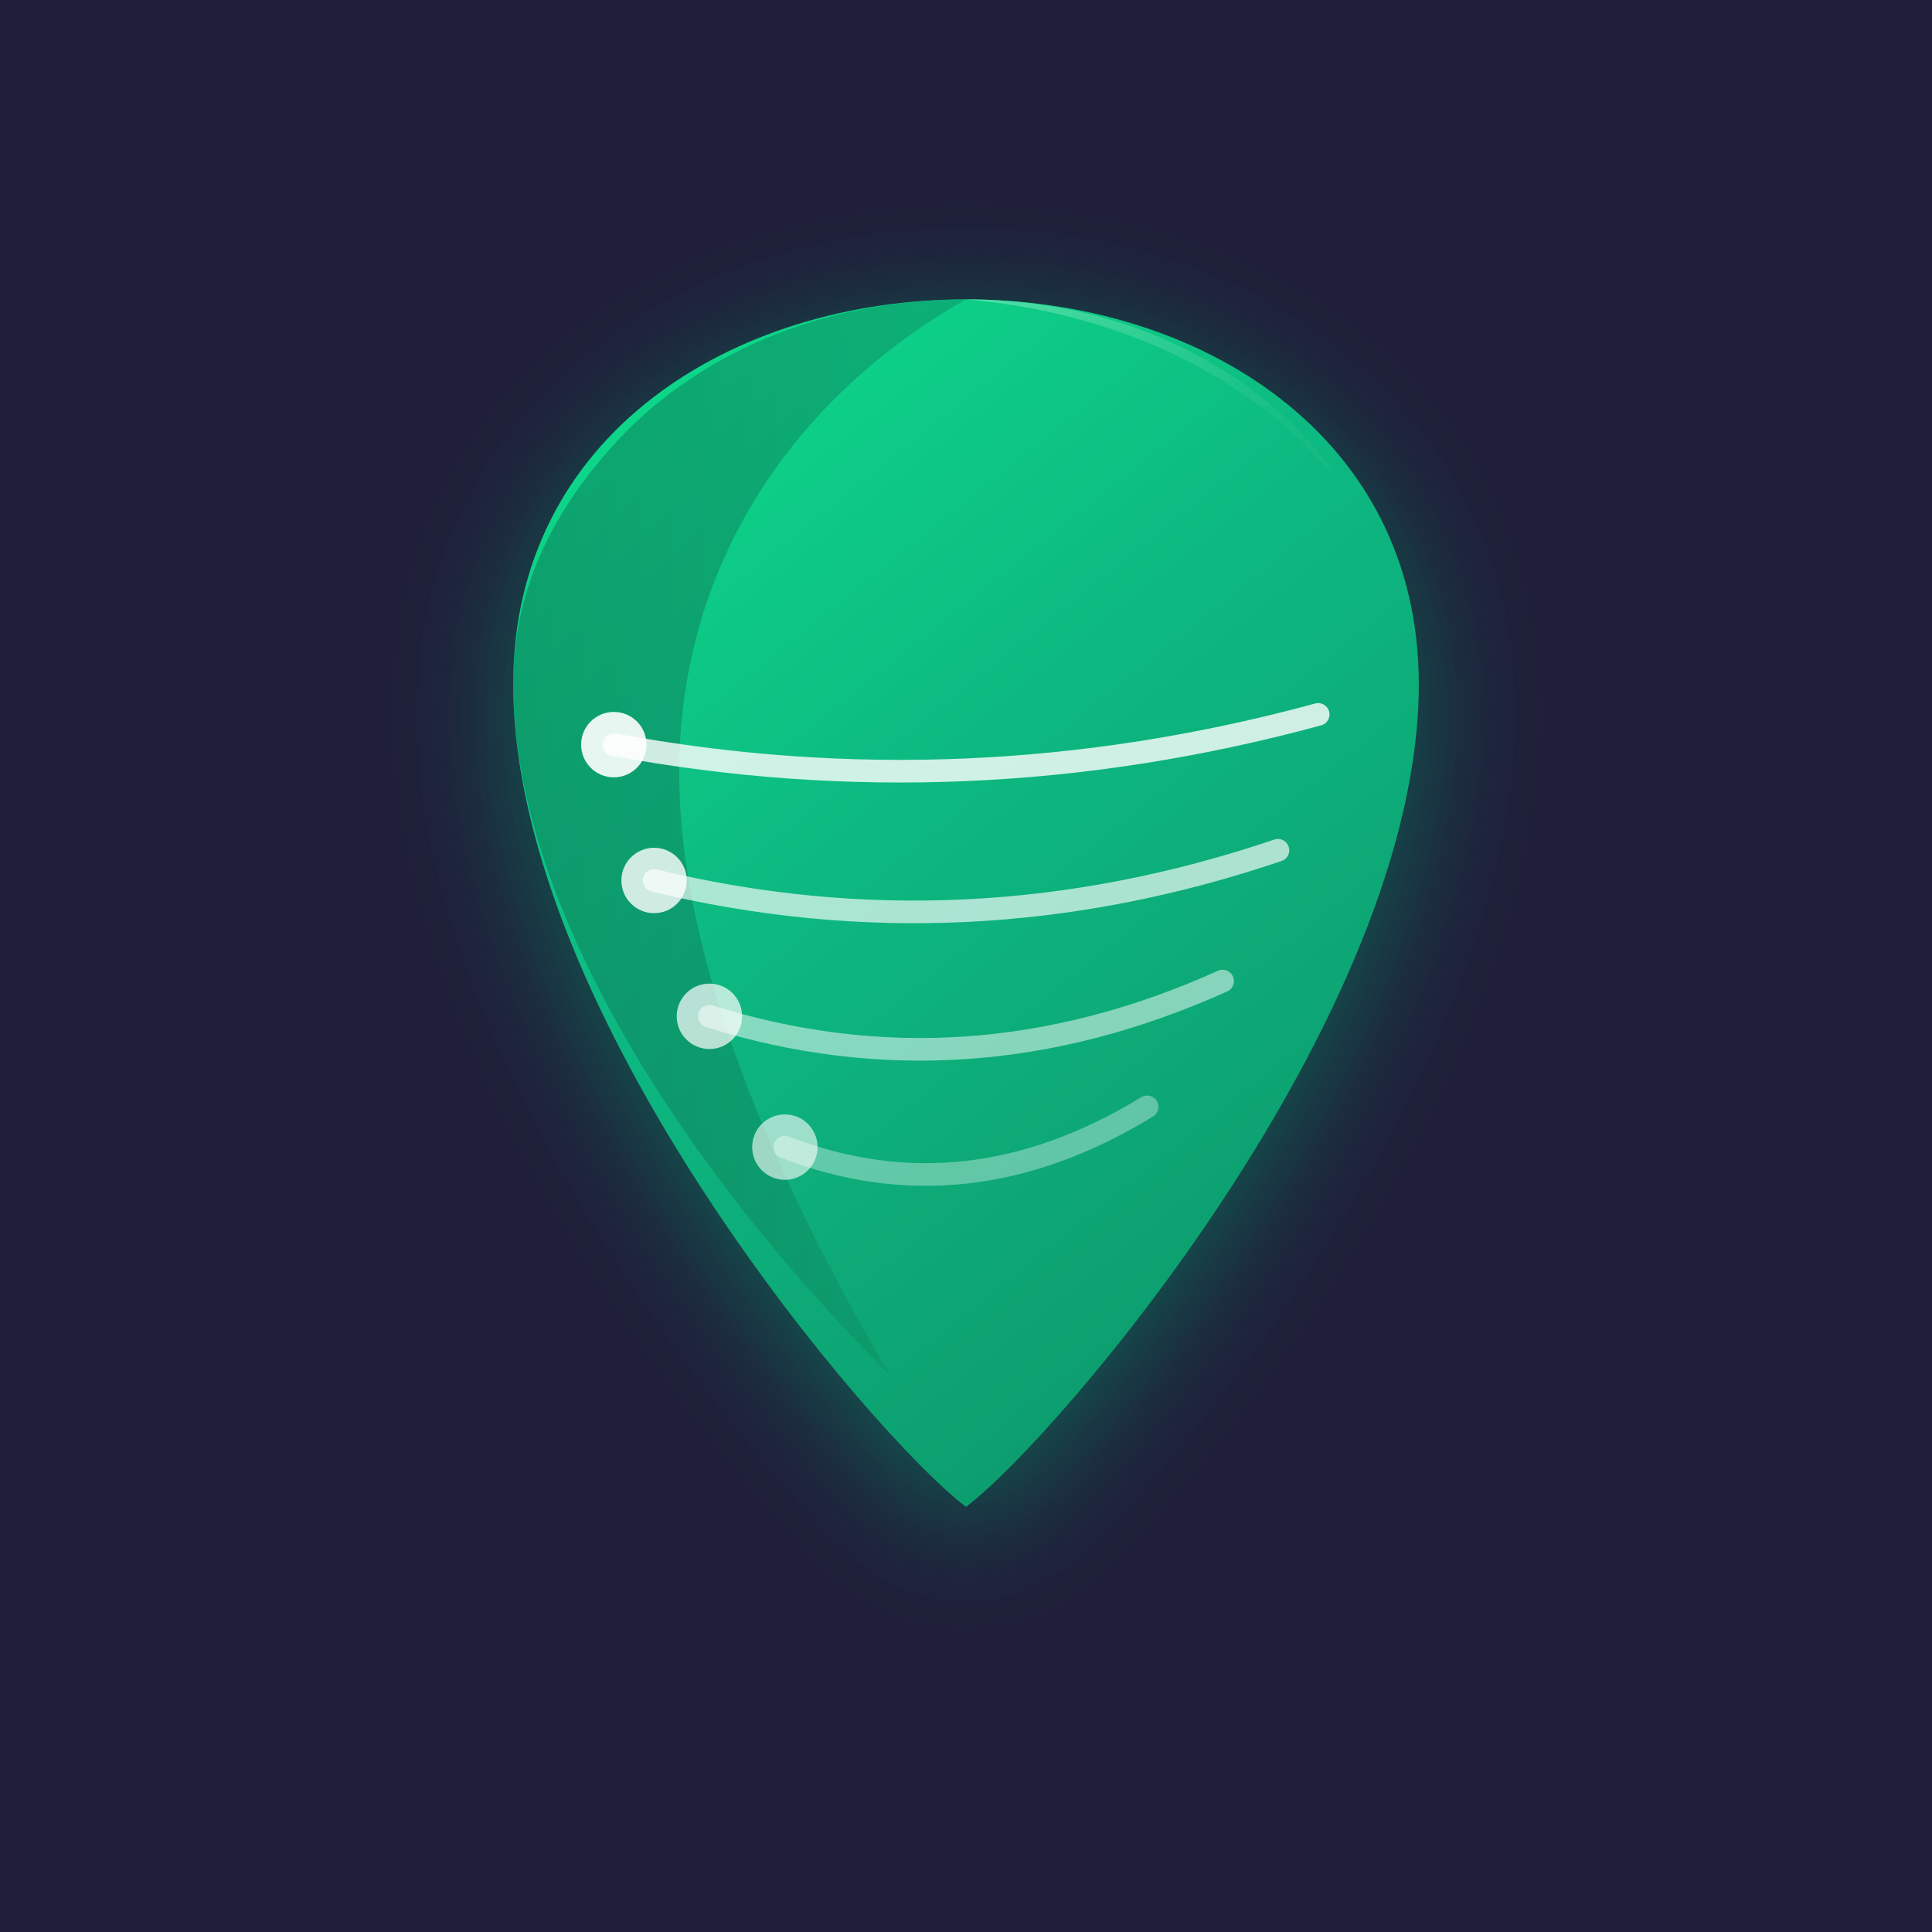
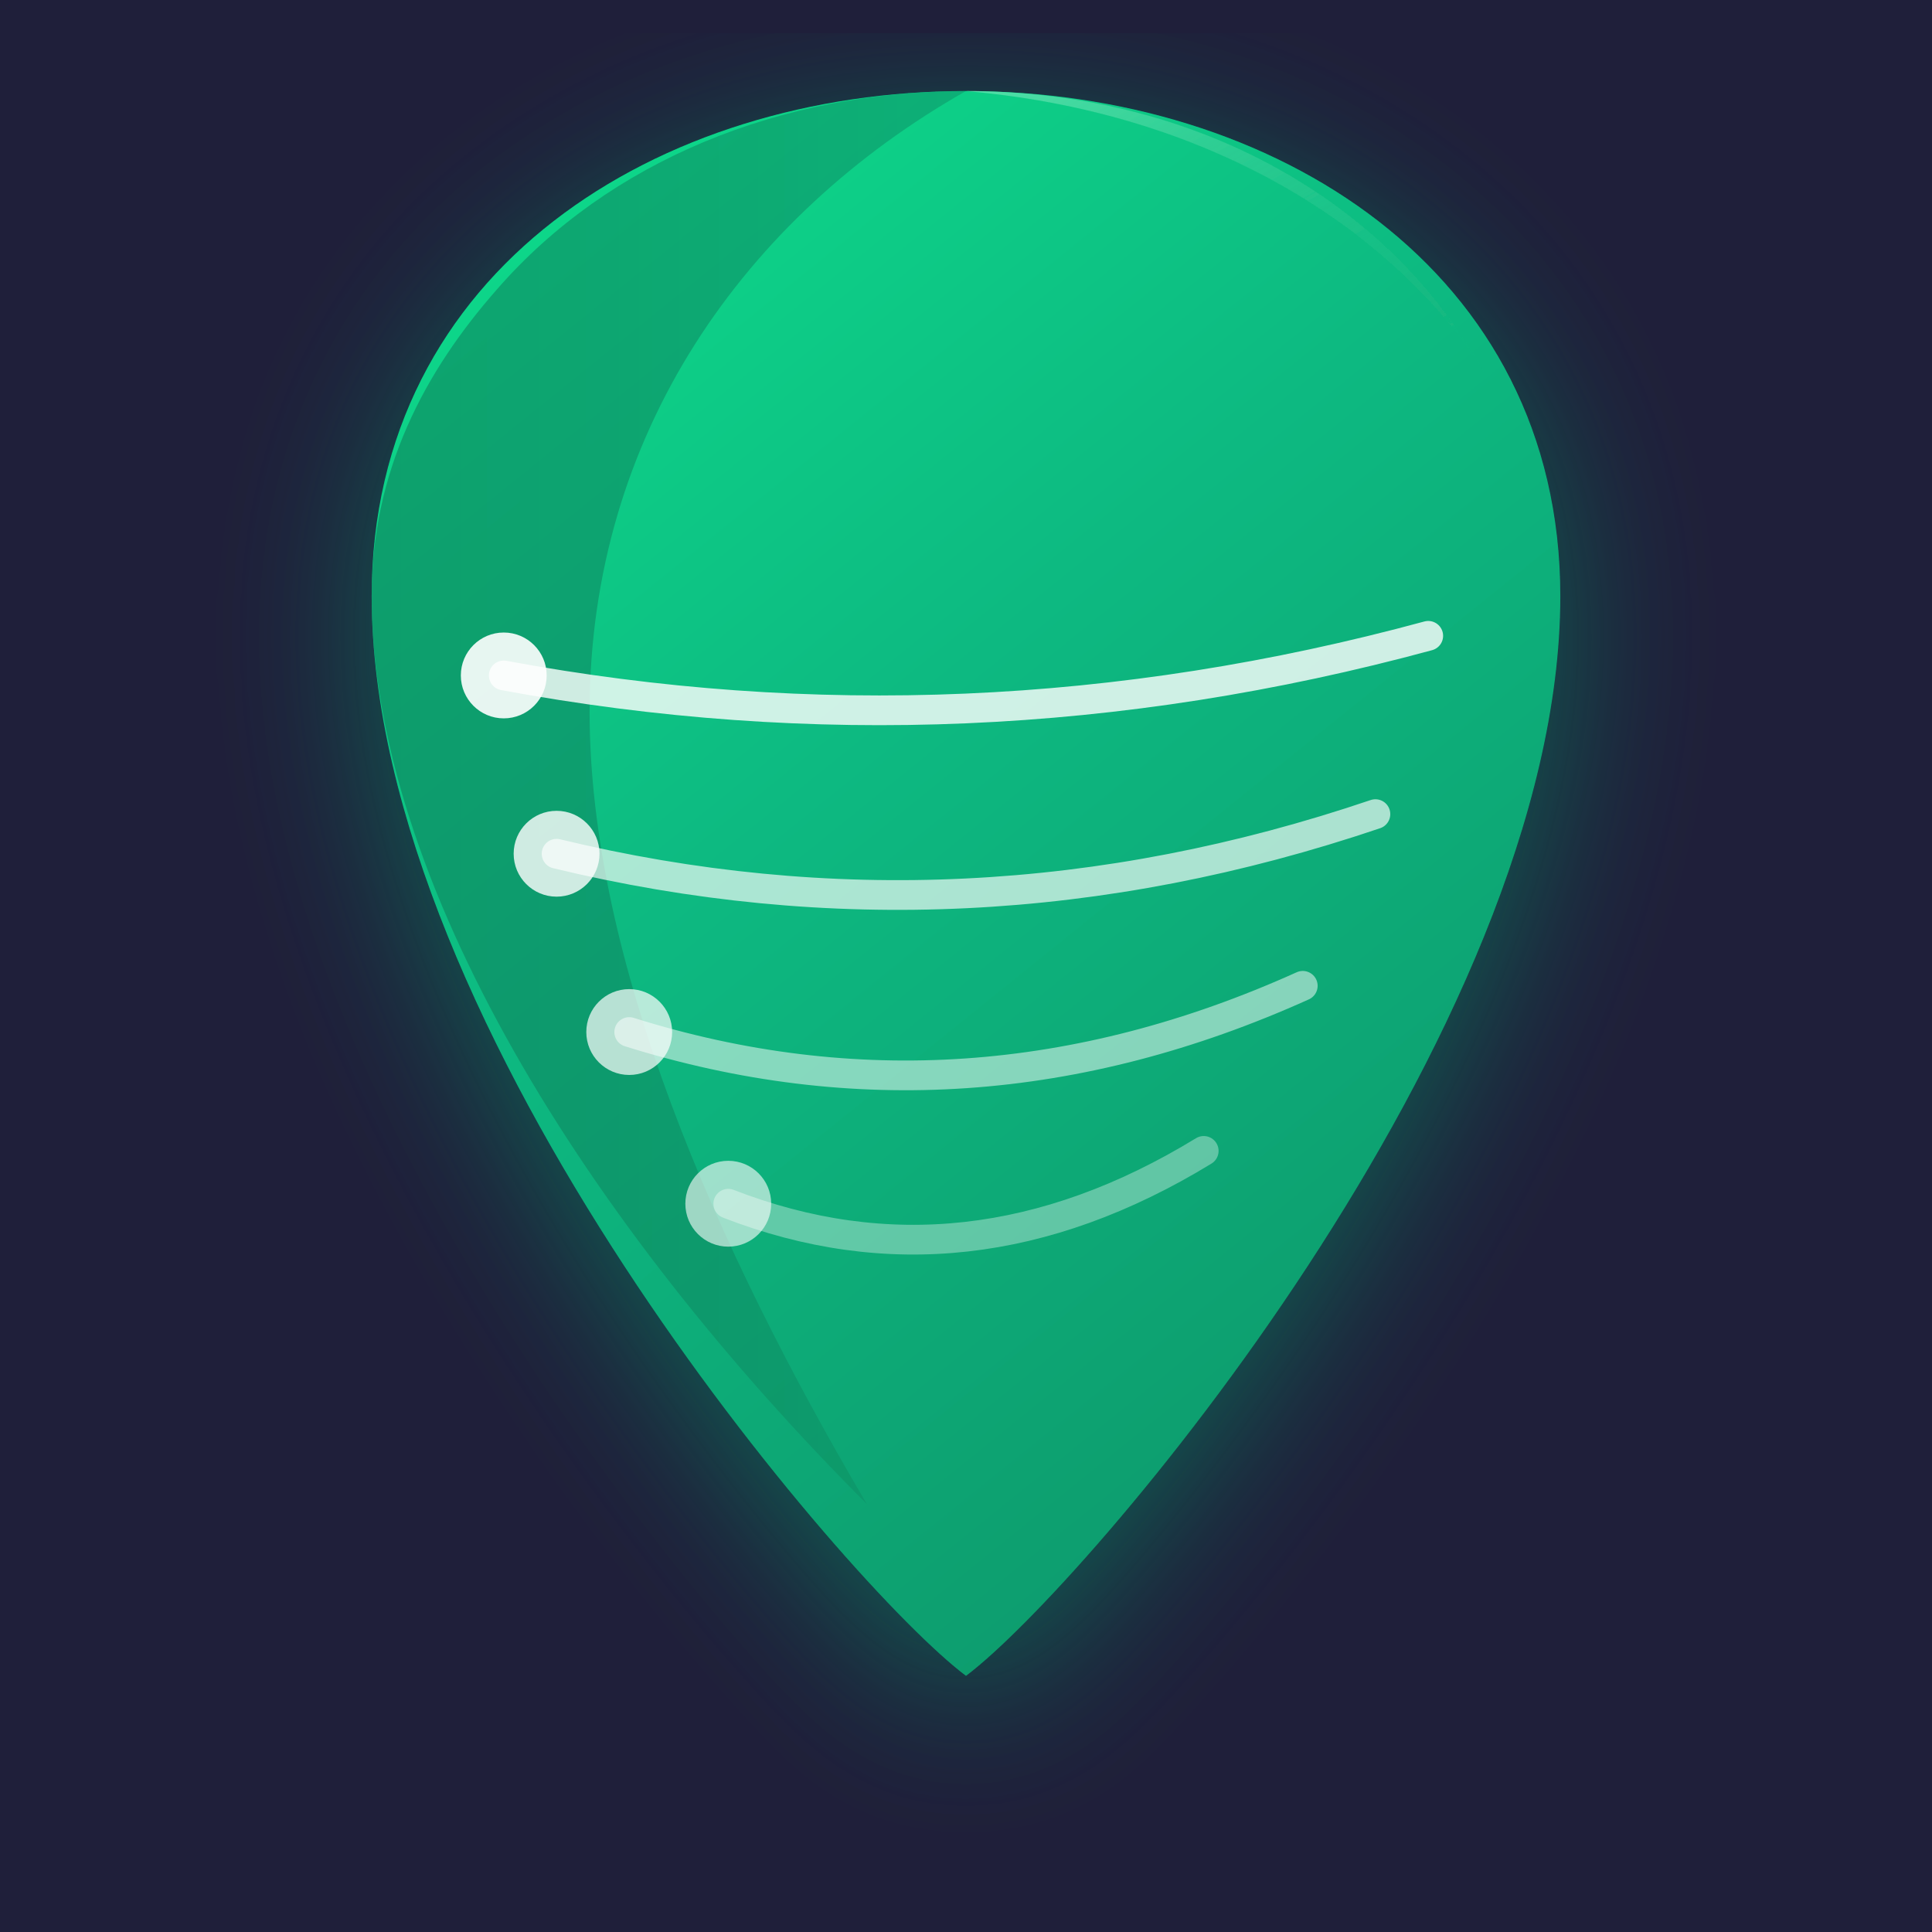
<svg xmlns="http://www.w3.org/2000/svg" width="1024" height="1024" viewBox="0 0 1024 1024">
  <rect width="1024" height="1024" fill="#1f1f3a" />
  <defs>
    <linearGradient id="pickMain" x1="20%" y1="0%" x2="80%" y2="100%">
      <stop offset="0%" style="stop-color:#10d98a" />
      <stop offset="40%" style="stop-color:#10b981" />
      <stop offset="100%" style="stop-color:#059669" />
    </linearGradient>
    <linearGradient id="pickLeft" x1="0%" y1="0%" x2="100%" y2="0%">
      <stop offset="0%" style="stop-color:#047857" />
      <stop offset="100%" style="stop-color:#059669" />
    </linearGradient>
    <linearGradient id="pickHighlight" x1="0%" y1="0%" x2="100%" y2="100%">
      <stop offset="0%" style="stop-color:#6ee7b7;stop-opacity:1" />
      <stop offset="100%" style="stop-color:#10b981;stop-opacity:0" />
    </linearGradient>
    <filter id="pickShadow" x="-50%" y="-50%" width="200%" height="200%">
      <feDropShadow dx="0" dy="10" stdDeviation="24" flood-color="#059669" flood-opacity="0.55" />
    </filter>
    <clipPath id="pickClip">
      <path d="M512 247c-93 0-180 54-180 153 0 132 144 300 180 327 36-27 180-195 180-327 0-99-87-153-180-153Z" />
    </clipPath>
  </defs>
-   <g transform="translate(512 512) scale(1.3333) translate(-512 -512)">
+   <g transform="translate(512 512) scale(1.75) translate(-512 -512)">
    <g filter="url(#pickShadow)">
      <path d="M512 247c-93 0-180 54-180 153 0 132 144 300 180 327 36-27 180-195 180-327 0-99-87-153-180-153Z" fill="url(#pickMain)" />
      <path d="M512 247c-56 0-108 21-142 60-22 25-38 55-38 93 0 86 65 190 150 275-46-78-84-165-84-240 0-84 47-150 114-188Z" fill="url(#pickLeft)" opacity="0.55" />
      <path d="M512 247c68 0 128 32 158 87-24-40-78-80-158-87Z" fill="url(#pickHighlight)" opacity="0.7" />
    </g>
    <g clip-path="url(#pickClip)">
      <path d="M372 424 Q 512 450 652 412" fill="none" stroke="rgba(255,255,255,0.8)" stroke-width="9" stroke-linecap="round" />
      <circle cx="372" cy="424" r="13" fill="rgba(255,255,255,0.9)" />
      <path d="M388 478 Q 512 508 636 466" fill="none" stroke="rgba(255,255,255,0.65)" stroke-width="9" stroke-linecap="round" />
      <circle cx="388" cy="478" r="13" fill="rgba(255,255,255,0.8)" />
      <path d="M410 532 Q 512 564 614 518" fill="none" stroke="rgba(255,255,255,0.5)" stroke-width="9" stroke-linecap="round" />
      <circle cx="410" cy="532" r="13" fill="rgba(255,255,255,0.7)" />
      <path d="M440 584 Q 512 612 584 568" fill="none" stroke="rgba(255,255,255,0.35)" stroke-width="9" stroke-linecap="round" />
      <circle cx="440" cy="584" r="13" fill="rgba(255,255,255,0.6)" />
    </g>
  </g>
</svg>
